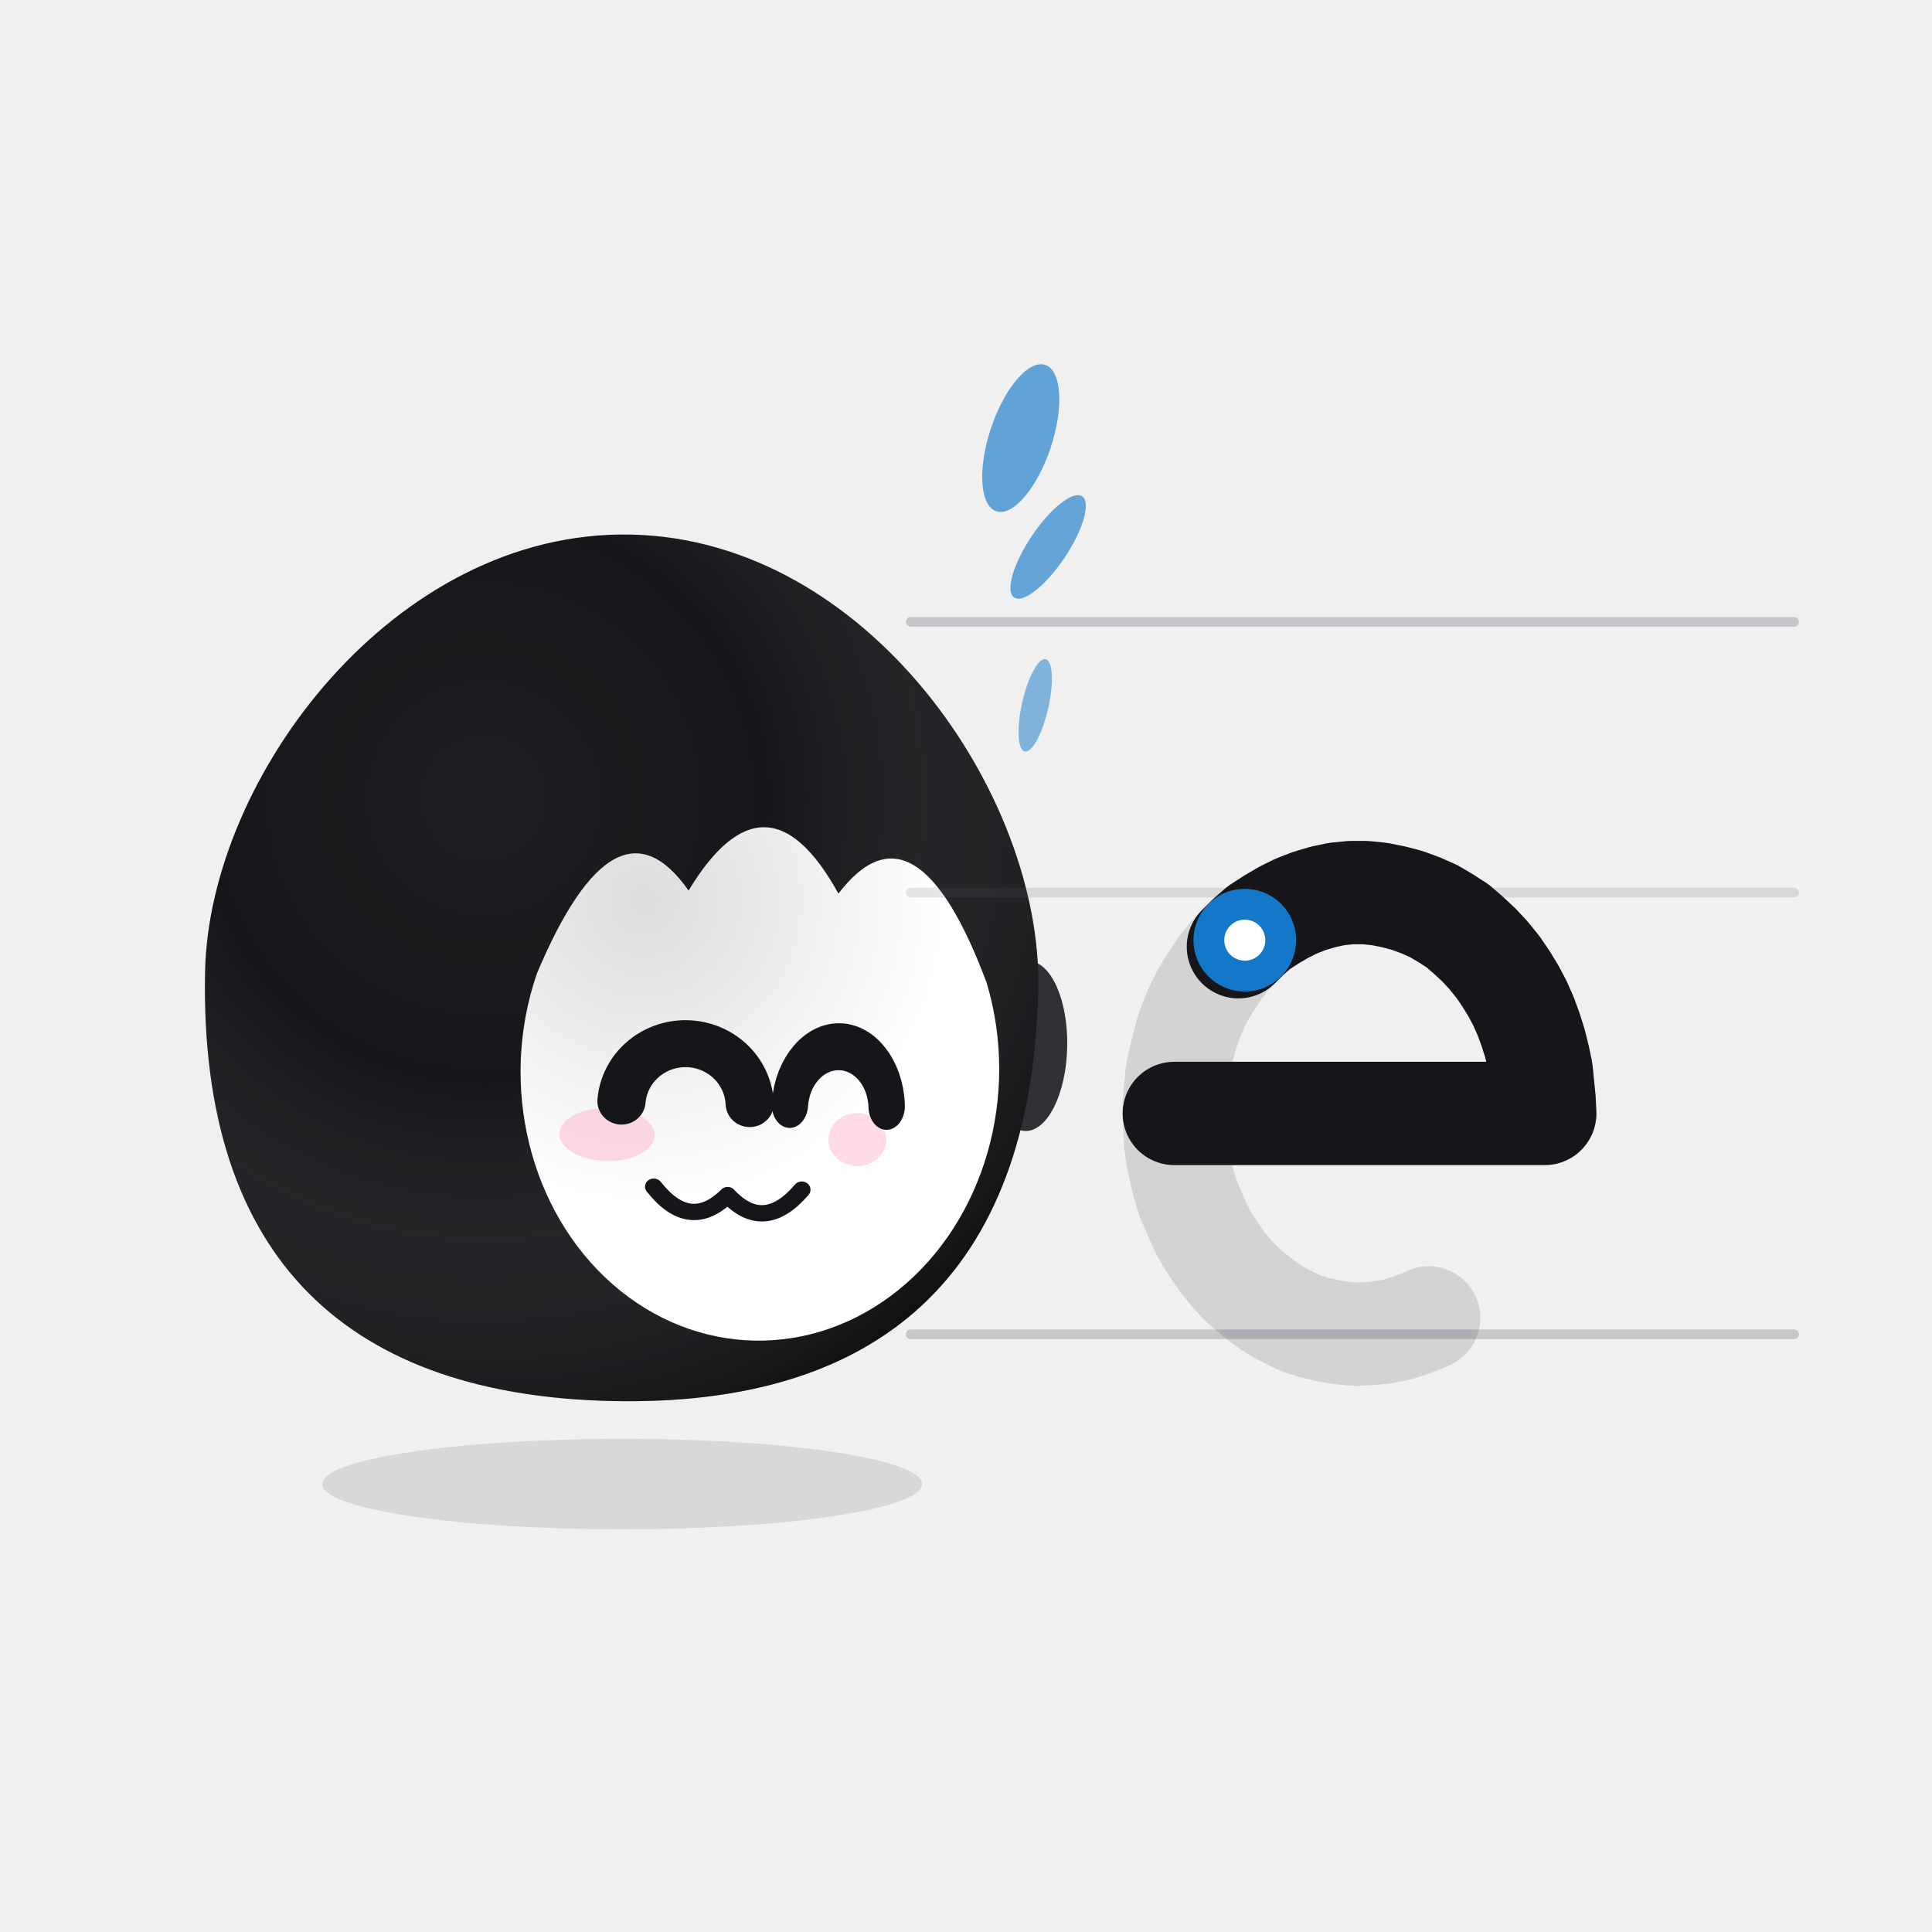
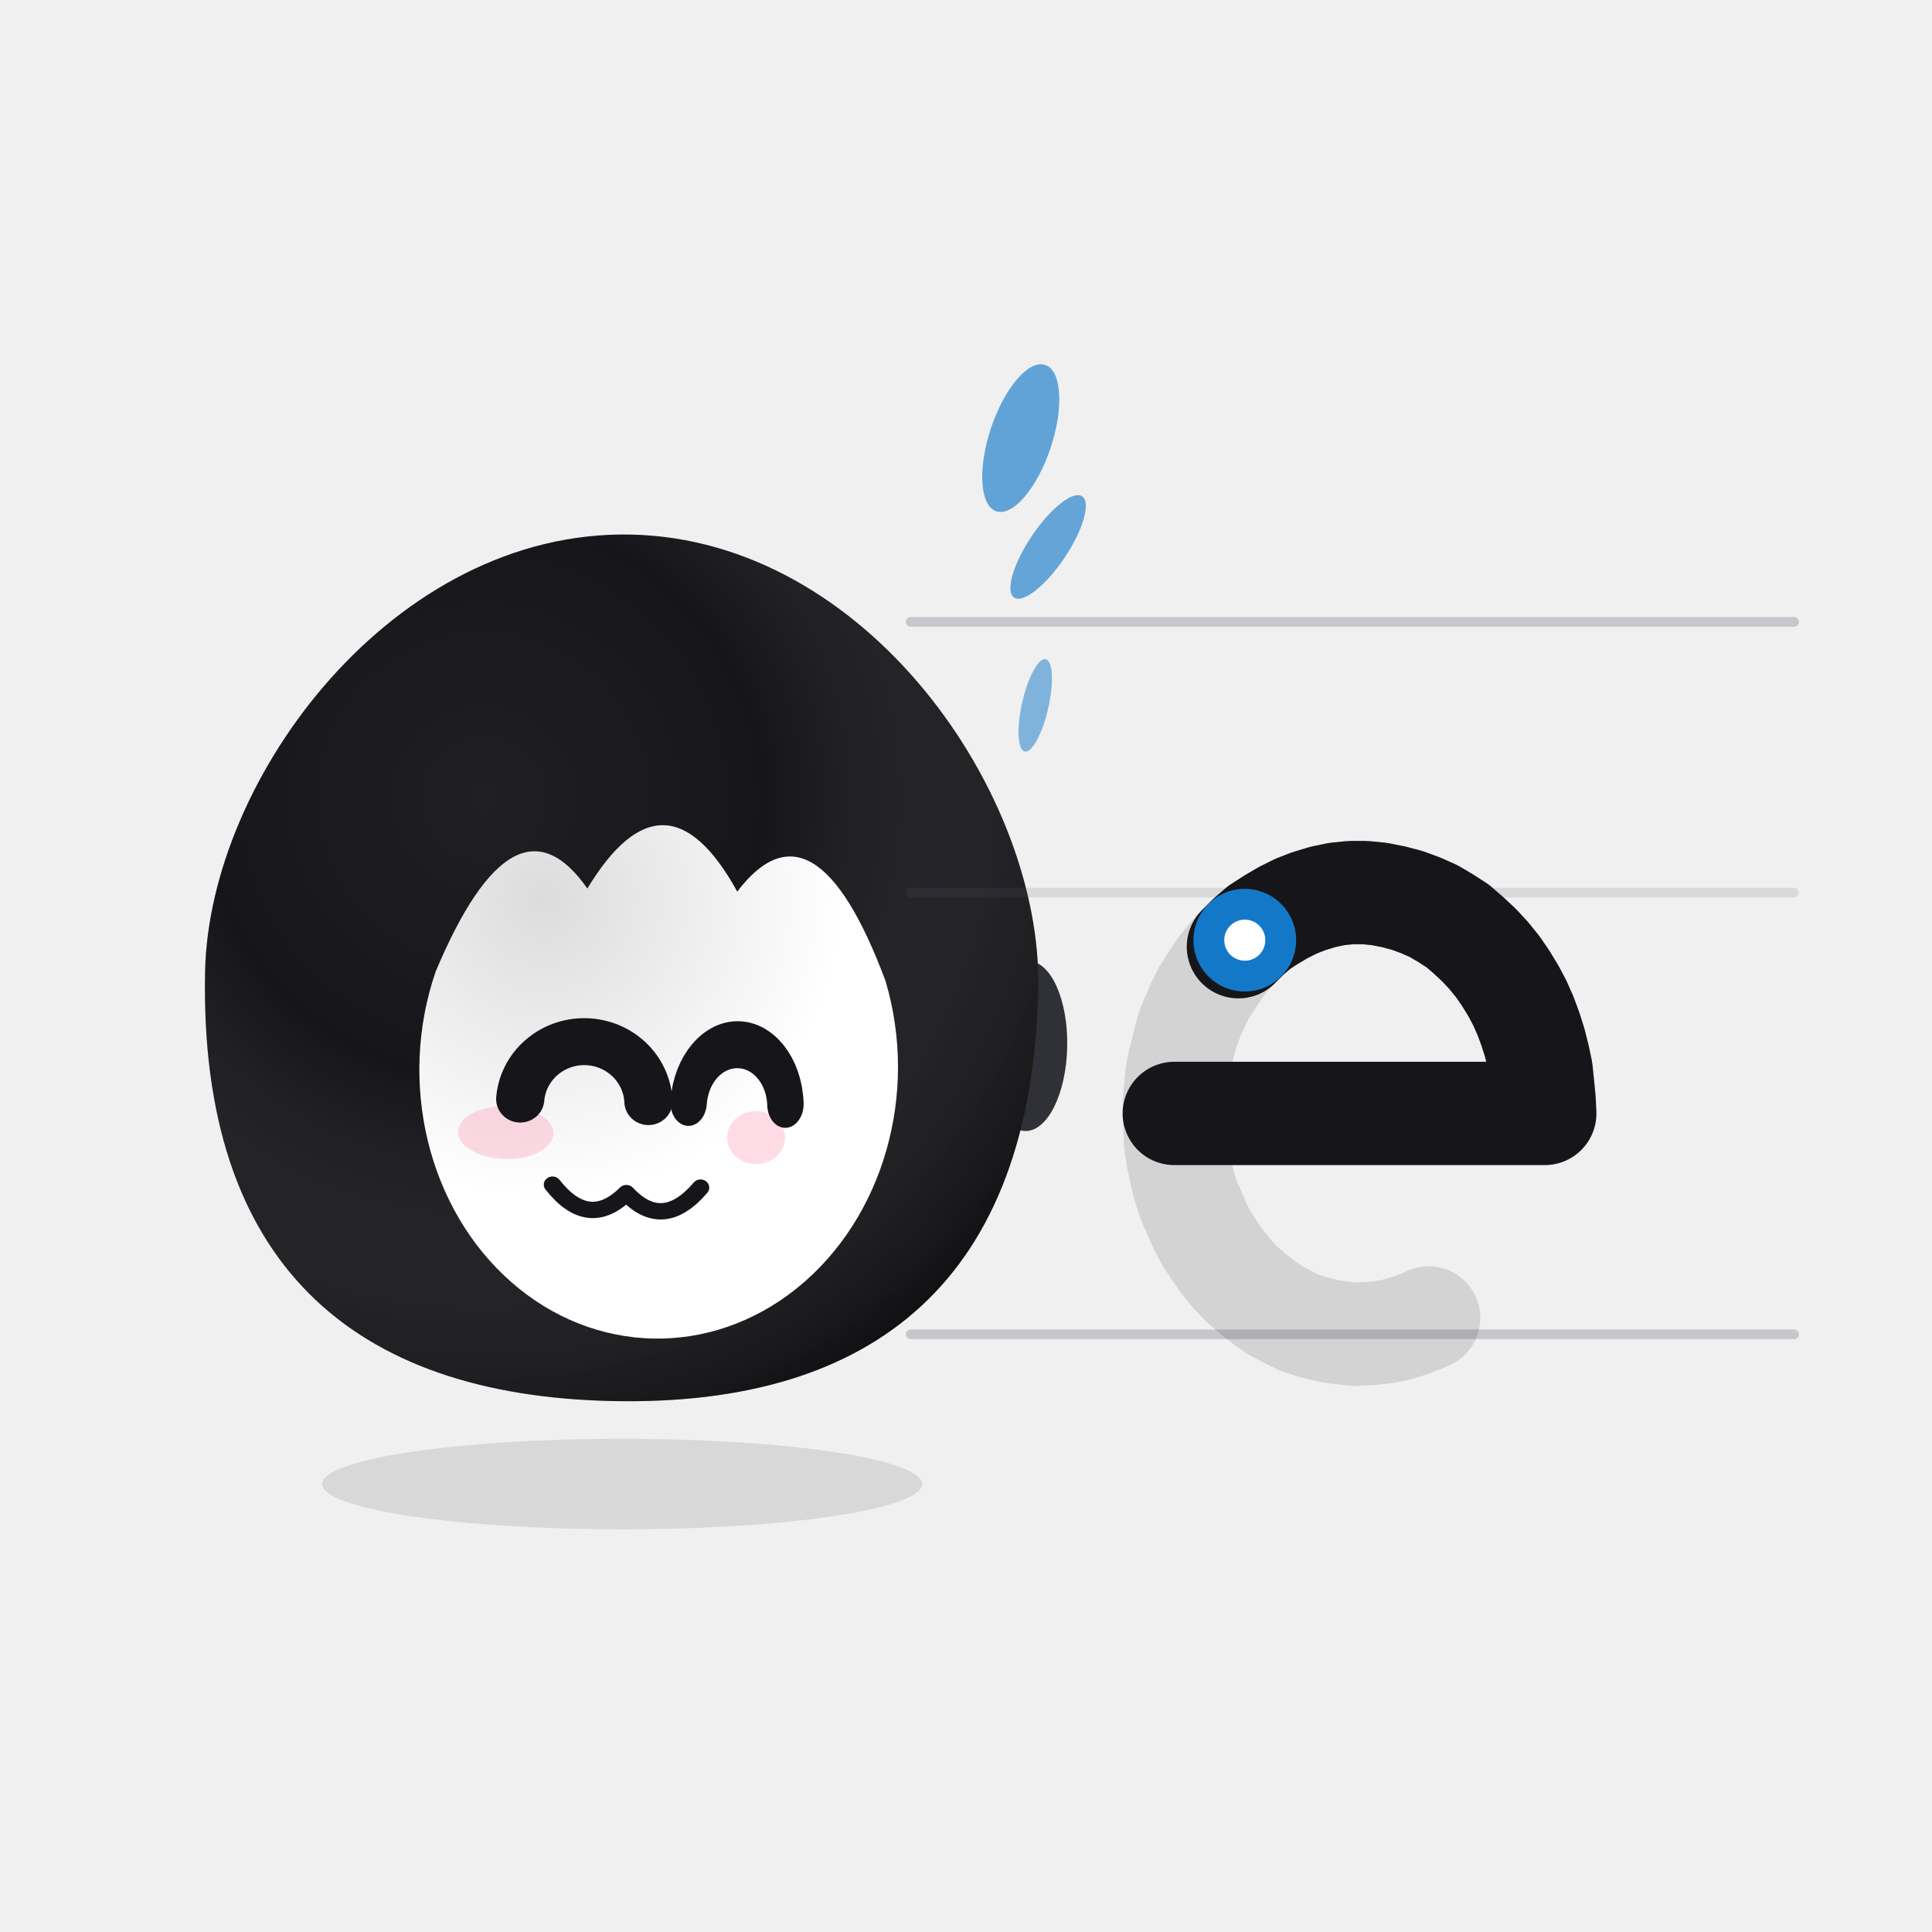
<svg xmlns="http://www.w3.org/2000/svg" width="320" height="320" viewBox="0 0 320 320">
  <defs>
    <radialGradient id="bg0" gradientUnits="userSpaceOnUse" cx="-34" cy="-40" r="162" fx="-34" fy="-40">
      <stop offset="0" stop-color="rgba(255,255,255,0.043)" />
      <stop offset="0.42" stop-color="rgba(255,255,255,0)" />
      <stop offset="1" stop-color="rgba(0,0,0,0.272)" />
    </radialGradient>
    <clipPath id="bc1">
      <path d="M0 -102.44C55.94 -102.44 98.5 -43.025 98.5 2.868C98.5 71.708 61.733 102.44 0 102.44C-61.733 102.44 -98.5 71.708 -98.5 2.868C-98.5 -43.025 -55.94 -102.44 0 -102.44ZM-6.283 -95.113C45.741 -95.113 85.322 -38.668 85.322 4.93C85.322 70.328 51.129 99.523 -6.283 99.523C-63.695 99.523 -97.888 70.328 -97.888 4.93C-97.888 -38.668 -58.307 -95.113 -6.283 -95.113Z" transform="matrix(0.69 0.014 -0.014 0.69 103.007 160.301)" />
    </clipPath>
    <clipPath id="bc2">
-       <path d="M87.574 1.769C96.252 28.695 88.255 58.861 67.902 75.972C47.549 93.083 19.665 93.083 -0.688 75.972C-21.04 58.861 -29.038 28.695 -20.359 1.769Q-2.371 -43.483 15.618 -18.854Q33.607 -49.984 51.596 -18.854Q69.585 -43.483 87.574 1.769Z" transform="matrix(0.69 0.014 -0.014 0.69 103.007 160.301)" />
+       <path d="M63.28 1.769C71.958 28.695 63.961 58.861 43.608 75.972C23.255 93.083 -4.629 93.083 -24.981 75.972C-45.334 58.861 -53.331 28.695 -44.653 1.769Q-26.664 -43.483 -8.675 -18.854Q9.313 -49.984 27.302 -18.854Q45.291 -43.483 63.28 1.769Z" transform="matrix(0.69 0.014 -0.014 0.69 103.007 160.301)" />
    </clipPath>
-     <radialGradient id="bg1" gradientUnits="userSpaceOnUse" cx="4.892" cy="-16.259" r="119.981" fx="4.892" fy="-16.259">
+     <radialGradient id="bg1" gradientUnits="userSpaceOnUse" cx="-19.401" cy="-16.259" r="119.981" fx="-19.401" fy="-16.259">
      <stop offset="0" stop-color="rgba(0,0,0,0.138)" />
      <stop offset="0.6" stop-color="rgba(0,0,0,0)" />
    </radialGradient>
    <clipPath id="bc3">
-       <path d="M87.574 1.769C96.252 28.695 88.255 58.861 67.902 75.972C47.549 93.083 19.665 93.083 -0.688 75.972C-21.04 58.861 -29.038 28.695 -20.359 1.769Q-2.371 -43.483 15.618 -18.854Q33.607 -49.984 51.596 -18.854Q69.585 -43.483 87.574 1.769Z" transform="matrix(0.69 0.014 -0.014 0.69 103.007 160.301)" />
+       <path d="M63.28 1.769C71.958 28.695 63.961 58.861 43.608 75.972C23.255 93.083 -4.629 93.083 -24.981 75.972C-45.334 58.861 -53.331 28.695 -44.653 1.769Q-26.664 -43.483 -8.675 -18.854Q9.313 -49.984 27.302 -18.854Q45.291 -43.483 63.28 1.769Z" transform="matrix(0.69 0.014 -0.014 0.69 103.007 160.301)" />
    </clipPath>
    <clipPath id="bc4">
-       <path d="M87.574 1.769C96.252 28.695 88.255 58.861 67.902 75.972C47.549 93.083 19.665 93.083 -0.688 75.972C-21.04 58.861 -29.038 28.695 -20.359 1.769Q-2.371 -43.483 15.618 -18.854Q33.607 -49.984 51.596 -18.854Q69.585 -43.483 87.574 1.769Z" transform="matrix(0.69 0.014 -0.014 0.69 103.007 160.301)" />
+       <path d="M63.28 1.769C71.958 28.695 63.961 58.861 43.608 75.972C23.255 93.083 -4.629 93.083 -24.981 75.972C-45.334 58.861 -53.331 28.695 -44.653 1.769Q-26.664 -43.483 -8.675 -18.854Q9.313 -49.984 27.302 -18.854Q45.291 -43.483 63.28 1.769Z" transform="matrix(0.69 0.014 -0.014 0.69 103.007 160.301)" />
    </clipPath>
  </defs>
  <path d="M-10.698 126C-10.698 132.075 -43.359 137 -83.649 137C-123.938 137 -156.6 132.075 -156.6 126C-156.6 119.925 -123.938 115 -83.649 115C-43.359 115 -10.698 119.925 -10.698 126" fill="rgba(22,22,26,0.13)" fill-opacity="0.862" transform="matrix(0.681 0 0 0.681 160 160)" />
  <path d="M-10.215 -10.816C-8.289 -8.119 -9.498 -3.956 -12.914 -1.517C-16.33 0.922 -20.66 0.713 -22.585 -1.984C-24.511 -4.681 -23.302 -8.844 -19.886 -11.283C-16.47 -13.722 -12.14 -13.513 -10.215 -10.816" fill="#2A2A31" fill-opacity="0.963" transform="matrix(0.387 0.008 -0.014 0.69 170.108 173.254)" />
  <path d="M17.2 0C17.2 11.267 9.499 20.4 0 20.4C-9.499 20.4 -17.2 11.267 -17.2 0C-17.2 -11.267 -9.499 -20.4 0 -20.4C9.499 -20.4 17.2 -11.267 17.2 0" fill="#2A2A31" fill-opacity="0.963" transform="matrix(0.387 0.008 -0.014 0.69 170.108 173.254)" />
  <path d="M-6.283 -96.595C46.534 -96.595 86.717 -39.291 86.717 4.972C86.717 71.365 52.003 101.005 -6.283 101.005C-64.569 101.005 -99.283 71.365 -99.283 4.972C-99.283 -39.291 -59.1 -96.595 -6.283 -96.595Z" fill="#16161A" transform="matrix(0.69 0.014 -0.014 0.69 103.007 160.301)" />
  <path d="M0 -104C56.792 -104 100 -43.68 100 2.912C100 72.8 62.674 104 0 104C-62.674 104 -100 72.8 -100 2.912C-100 -43.68 -56.792 -104 0 -104Z" fill="#16161A" transform="matrix(0.69 0.014 -0.014 0.69 103.007 160.301)" />
  <path d="M0 -104C56.792 -104 100 -43.68 100 2.912C100 72.8 62.674 104 0 104C-62.674 104 -100 72.8 -100 2.912C-100 -43.68 -56.792 -104 0 -104ZM-6.283 -96.595C46.534 -96.595 86.717 -39.291 86.717 4.972C86.717 71.365 52.003 101.005 -6.283 101.005C-64.569 101.005 -99.283 71.365 -99.283 4.972C-99.283 -39.291 -59.1 -96.595 -6.283 -96.595Z" fill="url(#bg0)" transform="matrix(0.69 0.014 -0.014 0.69 103.007 160.301)" />
  <g clip-path="url(#bc1)">
-     <path d="M87.574 1.769C96.252 28.695 88.255 58.861 67.902 75.972C47.549 93.083 19.665 93.083 -0.688 75.972C-21.04 58.861 -29.038 28.695 -20.359 1.769Q-2.371 -43.483 15.618 -18.854Q33.607 -49.984 51.596 -18.854Q69.585 -43.483 87.574 1.769Z" fill="#FFFFFF" transform="matrix(0.69 0.014 -0.014 0.69 103.007 160.301)" />
+     <path d="M63.28 1.769C71.958 28.695 63.961 58.861 43.608 75.972C23.255 93.083 -4.629 93.083 -24.981 75.972C-45.334 58.861 -53.331 28.695 -44.653 1.769Q-26.664 -43.483 -8.675 -18.854Q9.313 -49.984 27.302 -18.854Q45.291 -43.483 63.28 1.769Z" fill="#FFFFFF" transform="matrix(0.69 0.014 -0.014 0.69 103.007 160.301)" />
    <g clip-path="url(#bc2)">
-       <path d="M87.574 1.769C96.252 28.695 88.255 58.861 67.902 75.972C47.549 93.083 19.665 93.083 -0.688 75.972C-21.04 58.861 -29.038 28.695 -20.359 1.769Q-2.371 -43.483 15.618 -18.854Q33.607 -49.984 51.596 -18.854Q69.585 -43.483 87.574 1.769Z" fill="url(#bg1)" transform="matrix(0.69 0.014 -0.014 0.69 103.007 160.301)" />
+       <path d="M63.28 1.769C71.958 28.695 63.961 58.861 43.608 75.972C23.255 93.083 -4.629 93.083 -24.981 75.972C-45.334 58.861 -53.331 28.695 -44.653 1.769Q-26.664 -43.483 -8.675 -18.854Q9.313 -49.984 27.302 -18.854Q45.291 -43.483 63.28 1.769Z" fill="url(#bg1)" transform="matrix(0.69 0.014 -0.014 0.69 103.007 160.301)" />
    </g>
    <g clip-path="url(#bc3)">
-       <path d="M11.5 0C11.5 3.866 6.351 7 0 7C-6.351 7 -11.5 3.866 -11.5 0C-11.5 -3.866 -6.351 -7 0 -7C6.351 -7 11.5 -3.866 11.5 0" fill="rgba(255,138,168,0.42)" fill-opacity="0.7" transform="matrix(0.686 0.014 -0.013 0.627 100.547 187.928)" />
-       <path d="M11.5 0C11.5 3.866 6.351 7 0 7C-6.351 7 -11.5 3.866 -11.5 0C-11.5 -3.866 -6.351 -7 0 -7C6.351 -7 11.5 -3.866 11.5 0" fill="rgba(255,138,168,0.42)" fill-opacity="0.7" transform="matrix(0.417 0.008 -0.013 0.627 142.003 188.756)" />
+       <path d="M11.5 0C11.5 3.866 6.351 7 0 7C-6.351 7 -11.5 3.866 -11.5 0C-11.5 -3.866 -6.351 -7 0 -7C6.351 -7 11.5 -3.866 11.5 0" fill="rgba(255,138,168,0.42)" fill-opacity="0.7" transform="matrix(0.686 0.014 -0.013 0.627 83.775 187.593)" />
+       <path d="M11.5 0C11.5 3.866 6.351 7 0 7C-6.351 7 -11.5 3.866 -11.5 0C-11.5 -3.866 -6.351 -7 0 -7C6.351 -7 11.5 -3.866 11.5 0" fill="rgba(255,138,168,0.42)" fill-opacity="0.7" transform="matrix(0.417 0.008 -0.013 0.627 125.231 188.421)" />
    </g>
    <g clip-path="url(#bc4)">
-       <path d="M-15.968 -1.005C-15.438 -9.434 -8.446 -16 0 -16C8.446 -16 15.438 -9.434 15.968 -1.005" fill="none" stroke="#16161A" stroke-width="12" stroke-linecap="round" stroke-linejoin="round" transform="matrix(0.665 0.013 -0.013 0.648 113.543 183.235)" />
-       <path d="M-15.968 -1.005C-15.438 -9.434 -8.446 -16 0 -16C8.446 -16 15.438 -9.434 15.968 -1.005" fill="none" stroke="#16161A" stroke-width="12" stroke-linecap="round" stroke-linejoin="round" transform="matrix(0.502 0.01 -0.013 0.648 138.836 183.741)" />
-       <path d="M-20.4 -3.57Q-10.2 9.69 0 -1.53Q10.2 9.69 20.4 -3.57" fill="none" stroke="#16161A" stroke-width="4.8" stroke-linecap="round" stroke-linejoin="round" transform="matrix(0.601 0.012 -0.011 0.564 120.504 198.813)" />
+       <path d="M-15.968 -1.005C-15.438 -9.434 -8.446 -16 0 -16C8.446 -16 15.438 -9.434 15.968 -1.005" fill="none" stroke="#16161A" stroke-width="12" stroke-linecap="round" stroke-linejoin="round" transform="matrix(0.665 0.013 -0.013 0.648 96.771 182.9)" />
+       <path d="M-15.968 -1.005C-15.438 -9.434 -8.446 -16 0 -16C8.446 -16 15.438 -9.434 15.968 -1.005" fill="none" stroke="#16161A" stroke-width="12" stroke-linecap="round" stroke-linejoin="round" transform="matrix(0.502 0.01 -0.013 0.648 122.064 183.406)" />
+       <path d="M-20.4 -3.57Q-10.2 9.69 0 -1.53Q10.2 9.69 20.4 -3.57" fill="none" stroke="#16161A" stroke-width="4.8" stroke-linecap="round" stroke-linejoin="round" transform="matrix(0.601 0.012 -0.011 0.564 103.732 198.478)" />
    </g>
  </g>
  <path d="M7.531 0C7.531 10.22 4.159 18.505 0 18.505C-4.159 18.505 -7.531 10.22 -7.531 0C-7.531 -10.22 -4.159 -18.505 0 -18.505C4.159 -18.505 7.531 -10.22 7.531 0" fill="#1478C9" fill-opacity="0.644" transform="matrix(0.655 0.219 -0.219 0.655 169.07 72.563)" />
  <path d="M4.714 0C4.714 8.077 2.604 14.624 0 14.624C-2.604 14.624 -4.714 8.077 -4.714 0C-4.714 -8.077 -2.604 -14.624 0 -14.624C2.604 -14.624 4.714 -8.077 4.714 0" fill="#1478C9" fill-opacity="0.626" transform="matrix(0.573 0.385 -0.385 0.573 173.602 90.592)" />
  <path d="M3.197 0C3.197 6.271 1.765 11.355 0 11.355C-1.765 11.355 -3.197 6.271 -3.197 0C-3.197 -6.271 -1.765 -11.355 0 -11.355C1.765 -11.355 3.197 -6.271 3.197 0" fill="#1478C9" fill-opacity="0.509" transform="matrix(0.673 0.153 -0.153 0.673 171.465 116.825)" />
  <path d="M-73.16 -59L73.16 -59" fill="none" stroke="#5C5C6E" stroke-width="1.6" stroke-linecap="round" stroke-linejoin="round" stroke-opacity="0.28" transform="matrix(1 0 0 1 224 162)" />
  <path d="M-73.16 -14.16L73.16 -14.16" fill="none" stroke="#5C5C6E" stroke-width="1.6" stroke-linecap="round" stroke-linejoin="round" stroke-opacity="0.15" transform="matrix(1 0 0 1 224 162)" />
  <path d="M-73.16 59L73.16 59" fill="none" stroke="#5C5C6E" stroke-width="1.6" stroke-linecap="round" stroke-linejoin="round" stroke-opacity="0.28" transform="matrix(1 0 0 1 224 162)" />
  <path d="M-0.25 0.19L-0.23 0.19L-0.21 0.19L-0.19 0.19L-0.17 0.19L-0.15 0.19L-0.13 0.19L-0.11 0.19L-0.09 0.19L-0.07 0.19L-0.05 0.19L-0.03 0.19L-0.01 0.19L0.01 0.19L0.03 0.19L0.05 0.19L0.07 0.19L0.09 0.19L0.11 0.19L0.13 0.19L0.15 0.19L0.17 0.19L0.19 0.19L0.21 0.19L0.23 0.19L0.25 0.19L0.27 0.19L0.269 0.17L0.267 0.15L0.265 0.13L0.261 0.111L0.256 0.091L0.25 0.072L0.243 0.053L0.235 0.035L0.226 0.018L0.215 0L0.204 -0.016L0.191 -0.032L0.178 -0.046L0.163 -0.06L0.148 -0.073L0.131 -0.084L0.114 -0.094L0.096 -0.102L0.077 -0.109L0.058 -0.114L0.038 -0.118L0.018 -0.12L-0.002 -0.12L-0.022 -0.118L-0.041 -0.114L-0.061 -0.108L-0.079 -0.101L-0.097 -0.092L-0.114 -0.082L-0.131 -0.071L-0.146 -0.058L-0.16 -0.044L-0.174 -0.029L-0.186 -0.014L-0.197 0.003L-0.208 0.02L-0.217 0.038L-0.225 0.056L-0.232 0.075L-0.237 0.094L-0.242 0.114L-0.246 0.133L-0.248 0.153L-0.25 0.173L-0.25 0.193L-0.249 0.213L-0.248 0.233L-0.245 0.253L-0.241 0.272L-0.236 0.292L-0.23 0.311L-0.222 0.329L-0.214 0.348L-0.205 0.365L-0.194 0.382L-0.183 0.398L-0.17 0.414L-0.156 0.429L-0.141 0.442L-0.126 0.454L-0.109 0.466L-0.092 0.475L-0.074 0.484L-0.055 0.49L-0.035 0.495L-0.016 0.498L0.004 0.5L0.024 0.499L0.044 0.497L0.064 0.493L0.083 0.487L0.101 0.48L0.107 0.477" fill="none" stroke="rgba(22,22,26,0.13)" stroke-width="0.145" stroke-linecap="round" stroke-linejoin="round" transform="matrix(118 0 0 118 224 162)" />
  <path d="M-0.25 0.19L-0.23 0.19L-0.21 0.19L-0.19 0.19L-0.17 0.19L-0.15 0.19L-0.13 0.19L-0.11 0.19L-0.09 0.19L-0.07 0.19L-0.05 0.19L-0.03 0.19L-0.01 0.19L0.01 0.19L0.03 0.19L0.05 0.19L0.07 0.19L0.09 0.19L0.11 0.19L0.13 0.19L0.15 0.19L0.17 0.19L0.19 0.19L0.21 0.19L0.23 0.19L0.25 0.19L0.27 0.19L0.269 0.17L0.267 0.15L0.265 0.13L0.261 0.111L0.256 0.091L0.25 0.072L0.243 0.053L0.235 0.035L0.226 0.018L0.215 0L0.204 -0.016L0.191 -0.032L0.178 -0.046L0.163 -0.06L0.148 -0.073L0.131 -0.084L0.114 -0.094L0.096 -0.102L0.077 -0.109L0.058 -0.114L0.038 -0.118L0.018 -0.12L-0.002 -0.12L-0.022 -0.118L-0.041 -0.114L-0.061 -0.108L-0.079 -0.101L-0.097 -0.092L-0.114 -0.082L-0.131 -0.071L-0.146 -0.058L-0.16 -0.044L-0.151 -0.053" fill="none" stroke="#16161A" stroke-width="0.145" stroke-linecap="round" stroke-linejoin="round" transform="matrix(118 0 0 118 224 162)" />
  <path d="M8.5 0C8.5 4.694 4.694 8.5 0 8.5C-4.694 8.5 -8.5 4.694 -8.5 0C-8.5 -4.694 -4.694 -8.5 0 -8.5C4.694 -8.5 8.5 -4.694 8.5 0" fill="#1478C9" transform="matrix(1 0 0 1 206.176 155.723)" />
  <path d="M3.4 0C3.4 1.878 1.878 3.4 0 3.4C-1.878 3.4 -3.4 1.878 -3.4 0C-3.4 -1.878 -1.878 -3.4 0 -3.4C1.878 -3.4 3.4 -1.878 3.4 0" fill="#FFFFFF" transform="matrix(1 0 0 1 206.176 155.723)" />
</svg>
